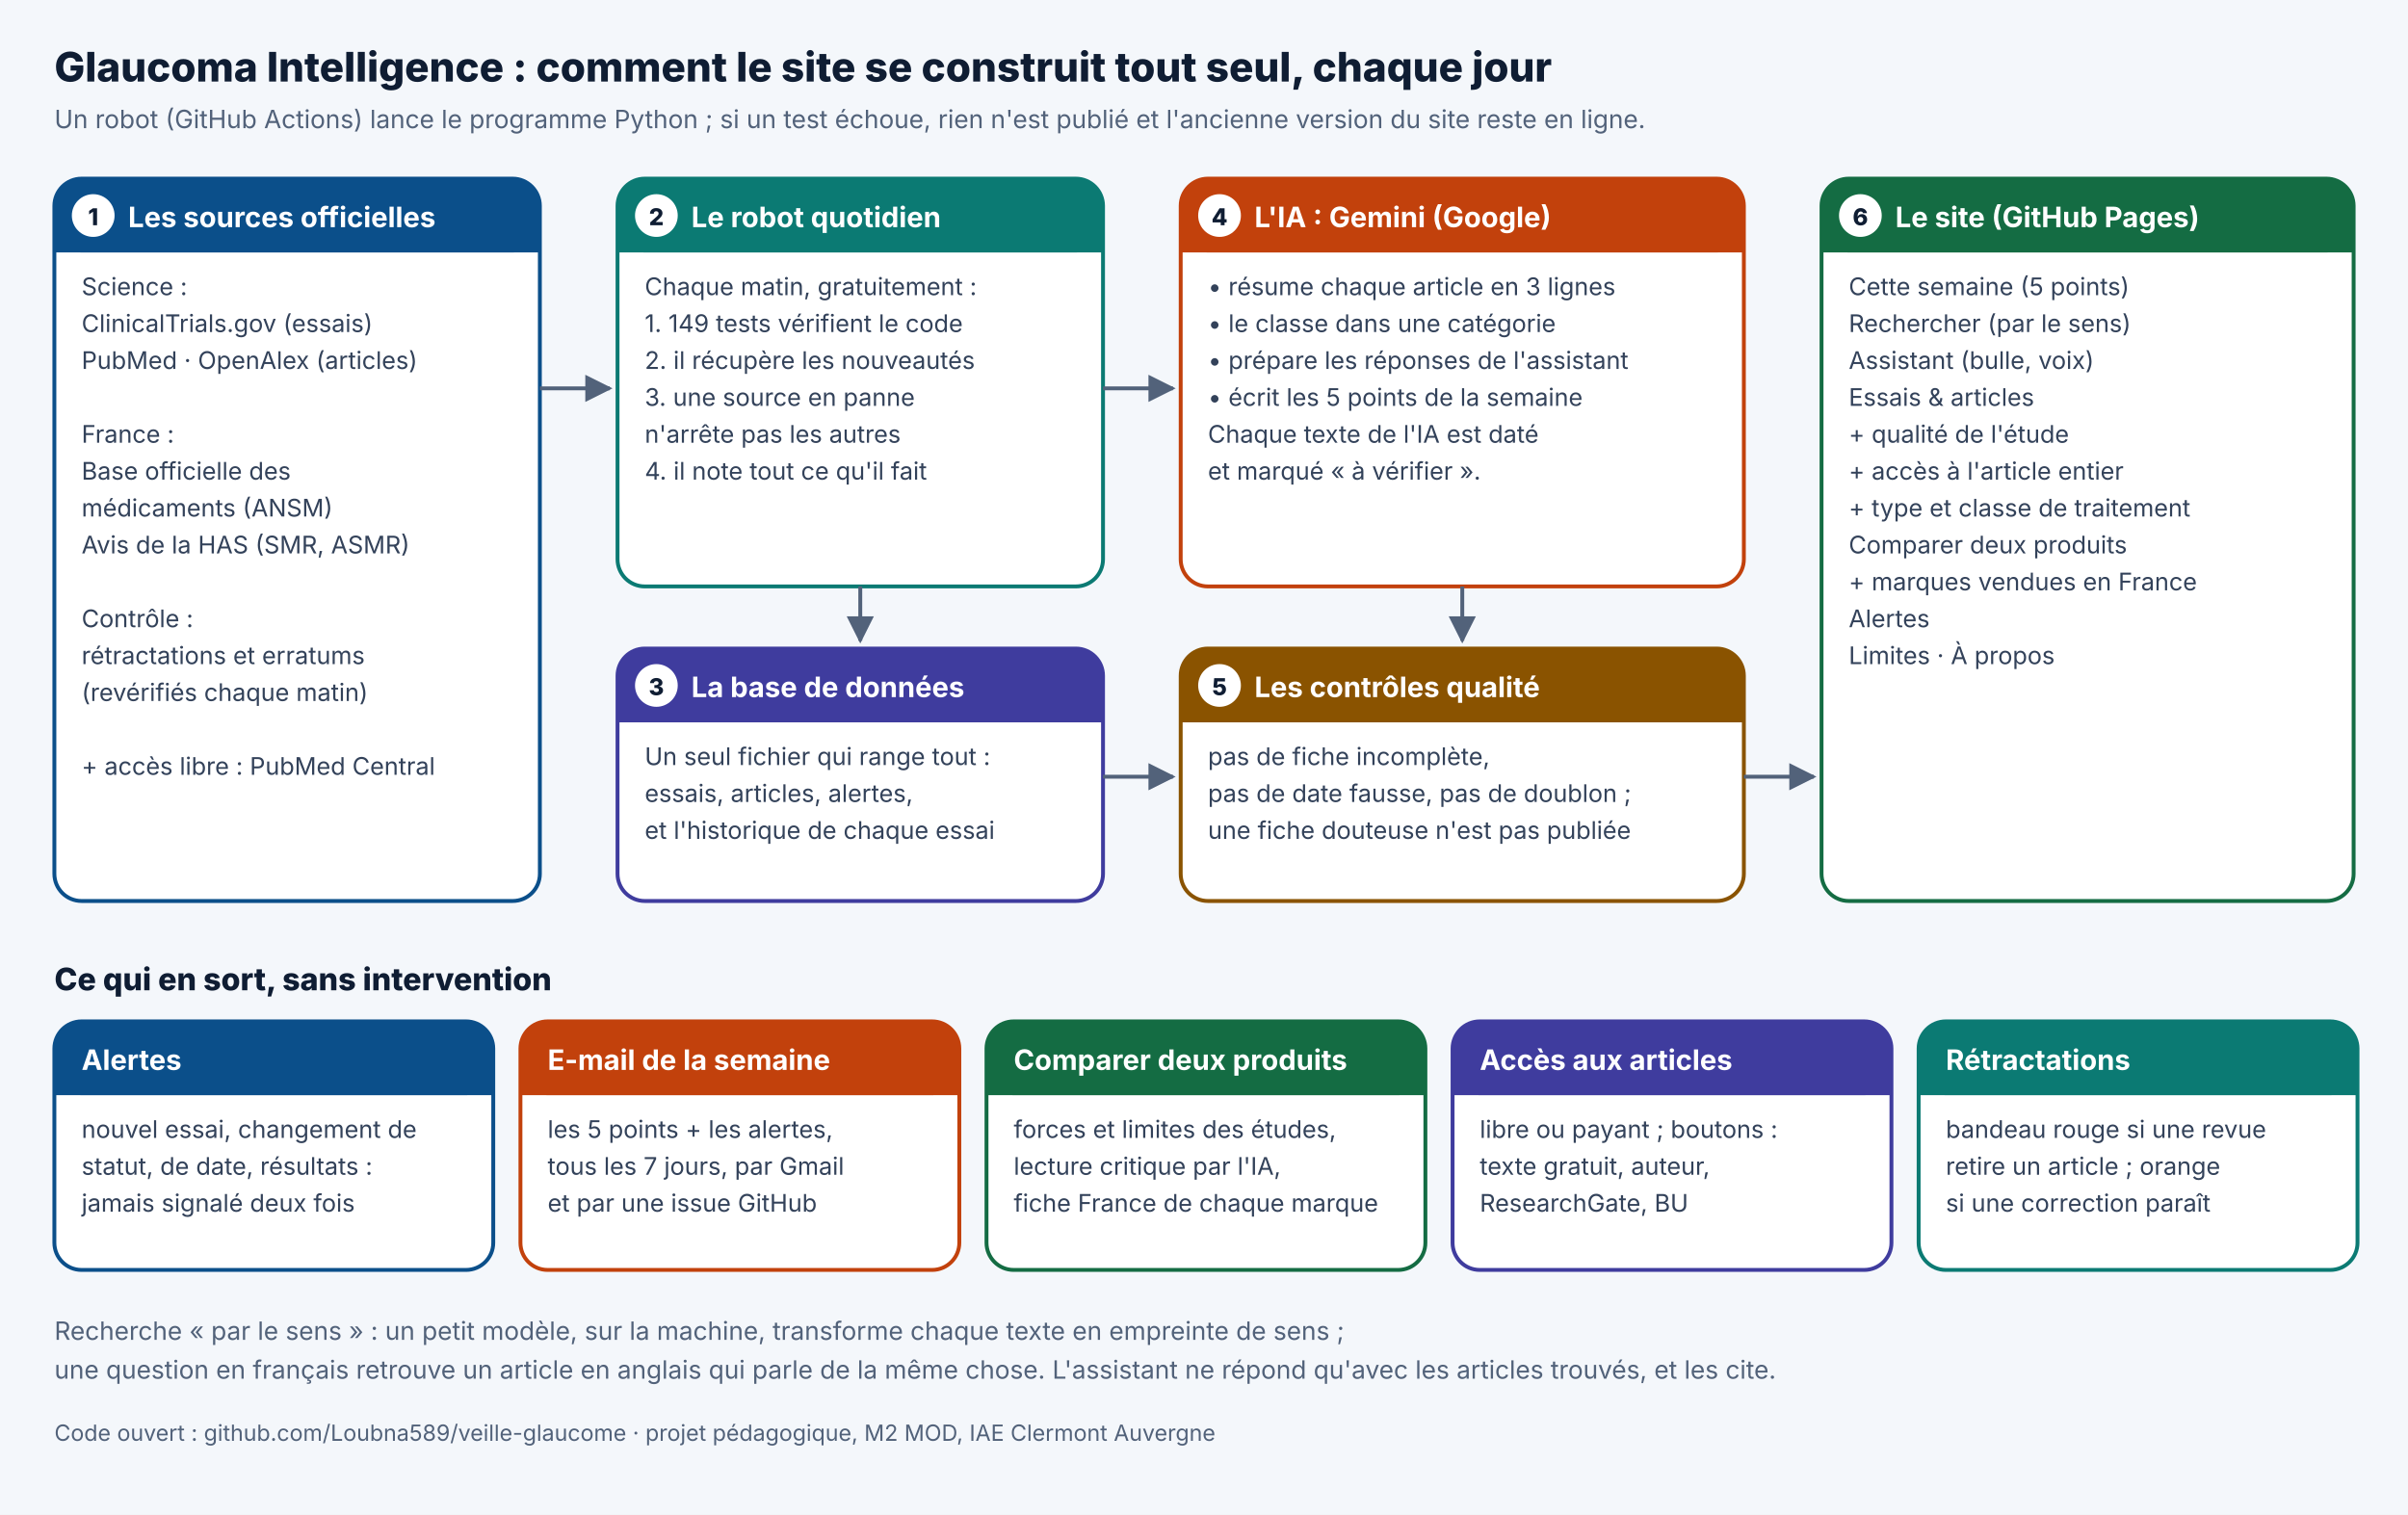
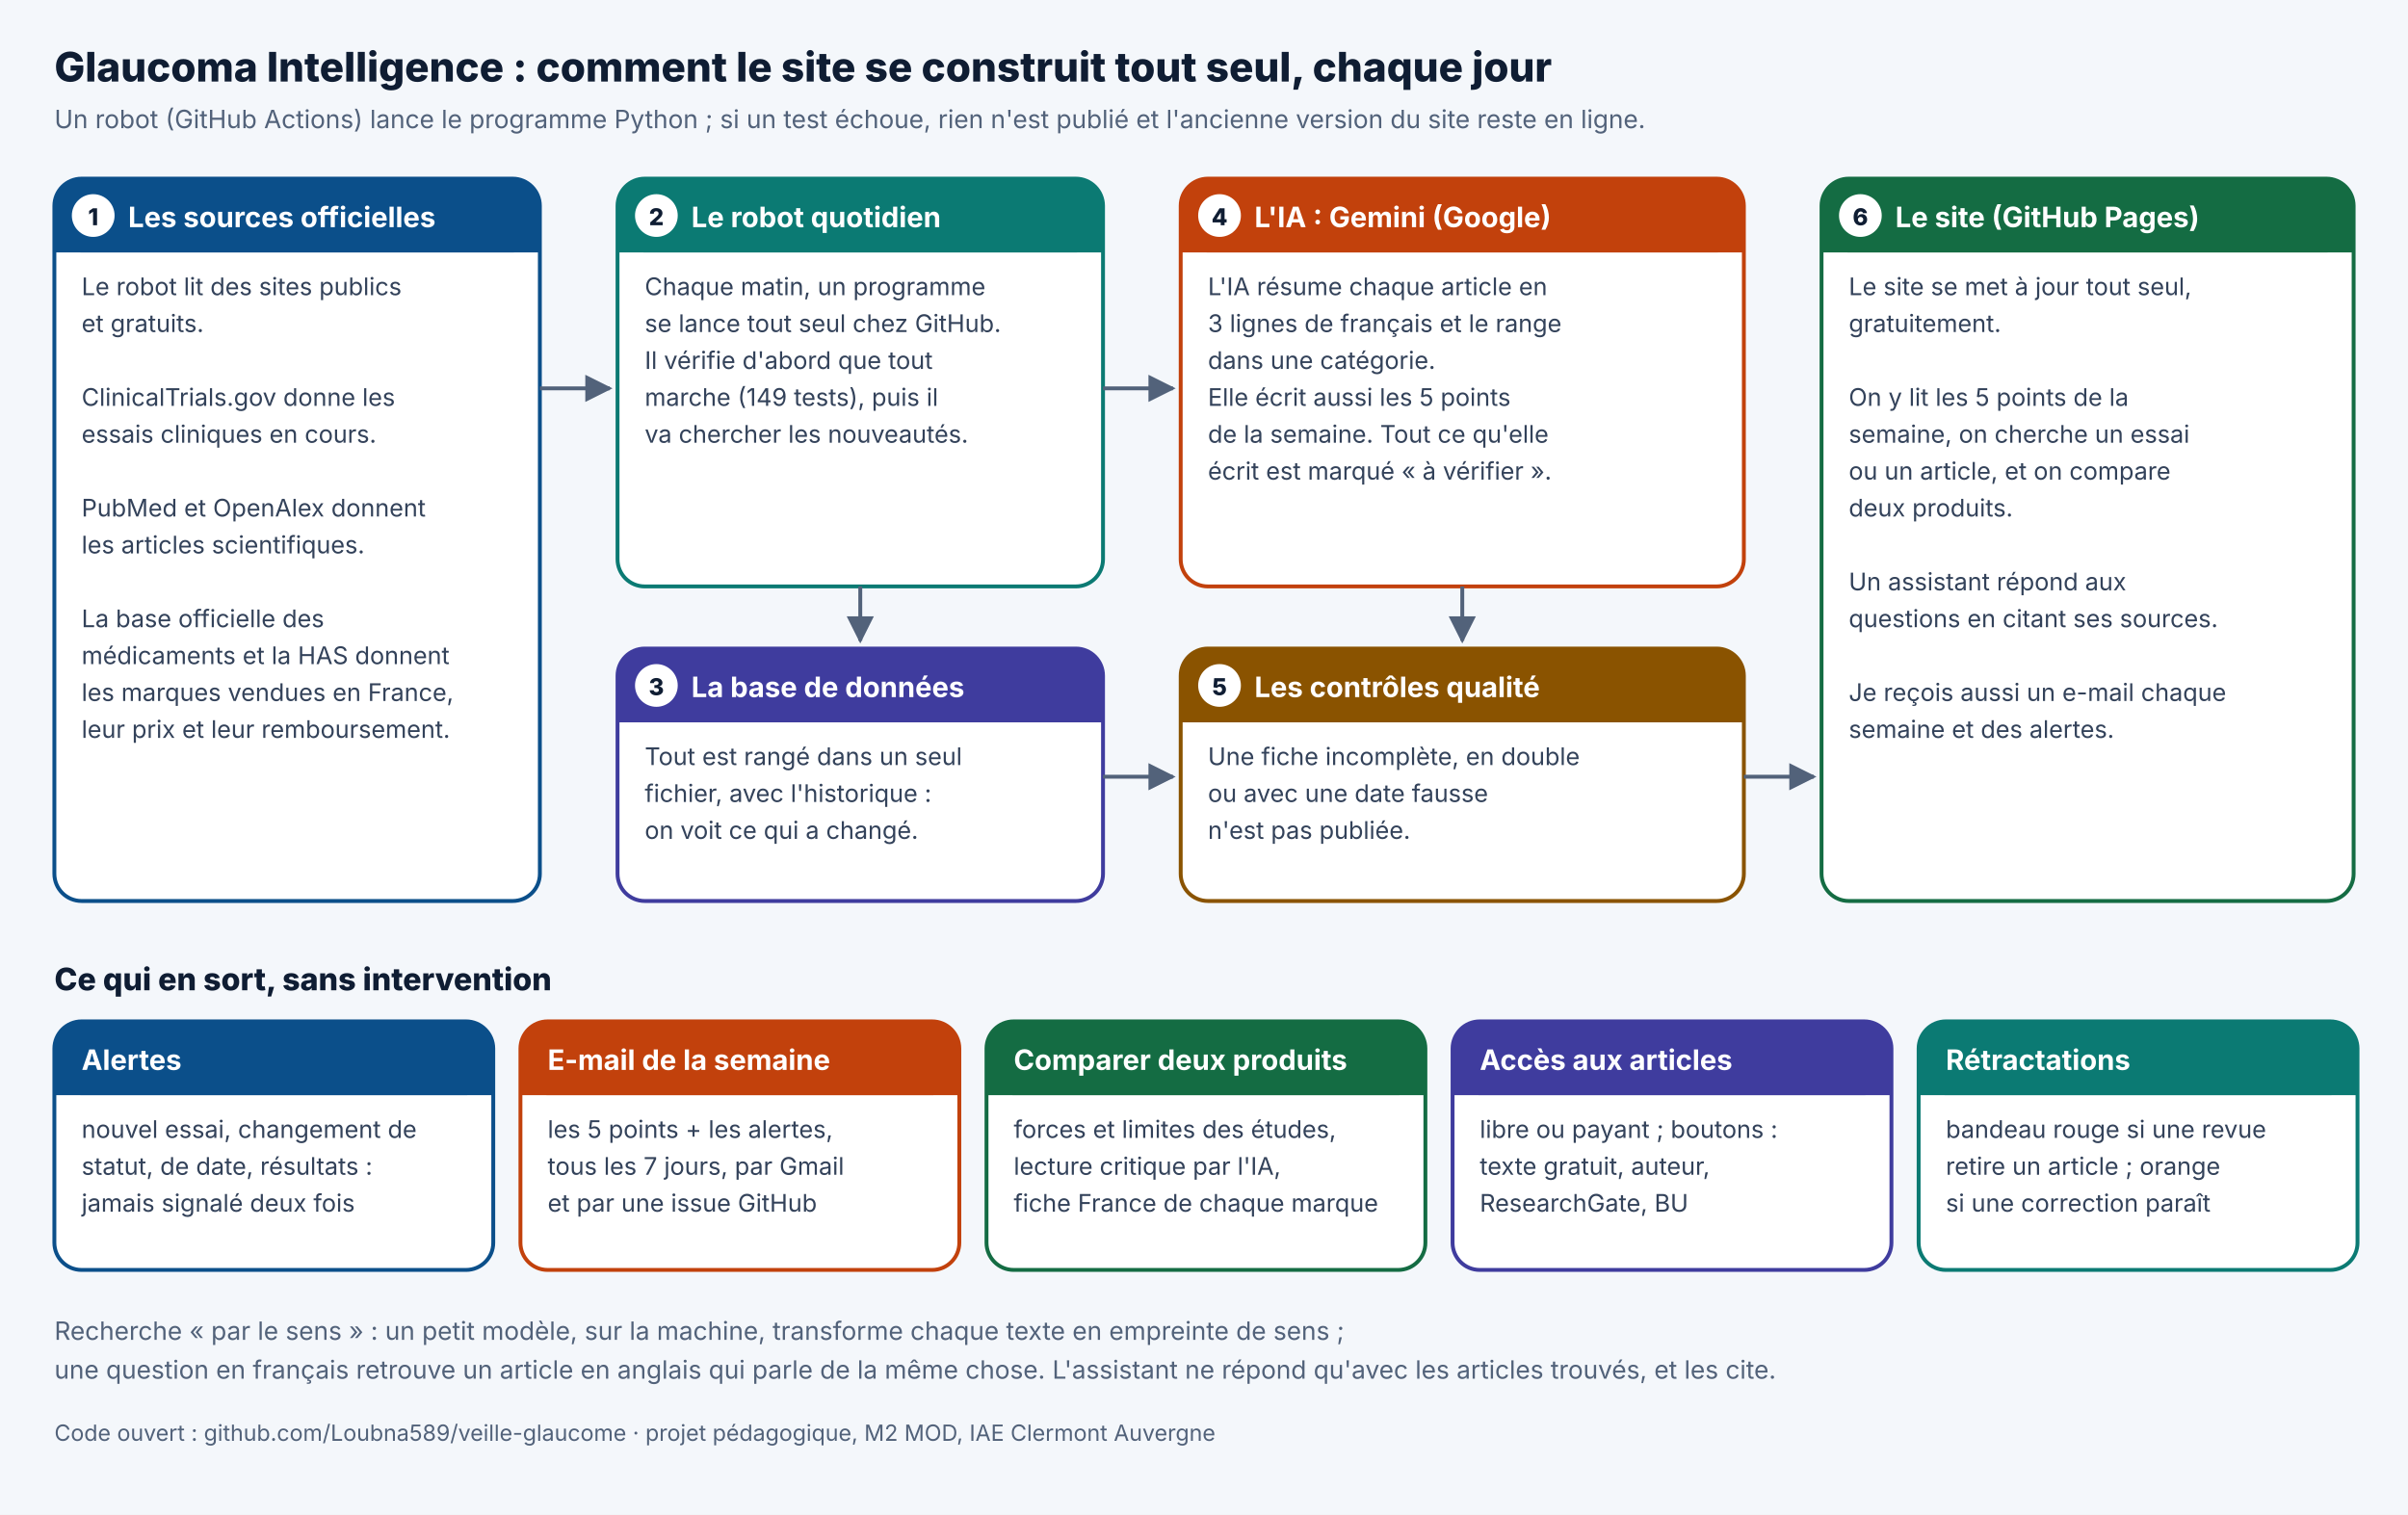
<svg xmlns="http://www.w3.org/2000/svg" viewBox="0 0 1240 780" font-family="Inter, Segoe UI, system-ui, sans-serif" role="img" aria-labelledby="t d">
  <defs>
    <marker id="f" viewBox="0 0 10 10" refX="9" refY="5" markerWidth="7" markerHeight="7" orient="auto-start-reverse">
      <path d="M0,0 L10,5 L0,10 z" fill="#52627a" />
    </marker>
    <style>.h1{font-size:21px;font-weight:800;fill:#0f1d33}.h2{font-size:16px;font-weight:800;fill:#0f1d33}.sous{font-size:13px;fill:#52627a}.mini{font-size:11.5px;fill:#52627a}
.ttl{font-size:14.5px;font-weight:700;fill:#fff}.num{font-size:12px;font-weight:800;fill:#0f1d33}.txt{font-size:12.5px;fill:#33425a}.gras{font-size:12.5px;font-weight:700;fill:#0f1d33}
.fl{stroke:#52627a;stroke-width:2;fill:none;marker-end:url(#f)}</style>
  </defs>
  <rect width="1240" height="780" fill="#f4f7fb" />
  <text x="28" y="42" class="h1" text-anchor="start">Glaucoma Intelligence : comment le site se construit tout seul, chaque jour</text>
  <text x="28" y="66" class="sous" text-anchor="start">Un robot (GitHub Actions) lance le programme Python ; si un test échoue, rien n'est publié et l'ancienne version du site reste en ligne.</text>
  <rect x="28" y="92" width="250" height="372" rx="14" fill="#ffffff" stroke="#0b4f8a" stroke-width="2" />
  <rect x="28" y="92" width="250" height="38" rx="14" fill="#0b4f8a" />
  <rect x="28" y="116" width="250" height="14" fill="#0b4f8a" />
  <circle cx="48" cy="111" r="11" fill="#fff" />
  <text x="48" y="116" class="num" text-anchor="middle">1</text>
  <text x="66" y="117" class="ttl" text-anchor="start">Les sources officielles</text>
-   <text x="42" y="152" class="txt" text-anchor="start">Science :</text>
-   <text x="42" y="171" class="txt" text-anchor="start">ClinicalTrials.gov (essais)</text>
-   <text x="42" y="190" class="txt" text-anchor="start">PubMed · OpenAlex (articles)</text>
-   <text x="42" y="209" class="txt" text-anchor="start" />
-   <text x="42" y="228" class="txt" text-anchor="start">France :</text>
-   <text x="42" y="247" class="txt" text-anchor="start">Base officielle des</text>
-   <text x="42" y="266" class="txt" text-anchor="start">médicaments (ANSM)</text>
-   <text x="42" y="285" class="txt" text-anchor="start">Avis de la HAS (SMR, ASMR)</text>
+   <text x="42" y="152" class="txt" text-anchor="start">Le robot lit des sites publics</text>
+   <text x="42" y="171" class="txt" text-anchor="start">et gratuits.</text>
+   <text x="42" y="190" class="txt" text-anchor="start" />
+   <text x="42" y="209" class="txt" text-anchor="start">ClinicalTrials.gov donne les</text>
+   <text x="42" y="228" class="txt" text-anchor="start">essais cliniques en cours.</text>
+   <text x="42" y="247" class="txt" text-anchor="start" />
+   <text x="42" y="266" class="txt" text-anchor="start">PubMed et OpenAlex donnent</text>
+   <text x="42" y="285" class="txt" text-anchor="start">les articles scientifiques.</text>
  <text x="42" y="304" class="txt" text-anchor="start" />
-   <text x="42" y="323" class="txt" text-anchor="start">Contrôle :</text>
-   <text x="42" y="342" class="txt" text-anchor="start">rétractations et erratums</text>
-   <text x="42" y="361" class="txt" text-anchor="start">(revérifiés chaque matin)</text>
-   <text x="42" y="380" class="txt" text-anchor="start" />
-   <text x="42" y="399" class="txt" text-anchor="start">+ accès libre : PubMed Central</text>
+   <text x="42" y="323" class="txt" text-anchor="start">La base officielle des</text>
+   <text x="42" y="342" class="txt" text-anchor="start">médicaments et la HAS donnent</text>
+   <text x="42" y="361" class="txt" text-anchor="start">les marques vendues en France,</text>
+   <text x="42" y="380" class="txt" text-anchor="start">leur prix et leur remboursement.</text>
  <rect x="318" y="92" width="250" height="210" rx="14" fill="#ffffff" stroke="#0b7a73" stroke-width="2" />
  <rect x="318" y="92" width="250" height="38" rx="14" fill="#0b7a73" />
  <rect x="318" y="116" width="250" height="14" fill="#0b7a73" />
  <circle cx="338" cy="111" r="11" fill="#fff" />
  <text x="338" y="116" class="num" text-anchor="middle">2</text>
  <text x="356" y="117" class="ttl" text-anchor="start">Le robot quotidien</text>
-   <text x="332" y="152" class="txt" text-anchor="start">Chaque matin, gratuitement :</text>
-   <text x="332" y="171" class="txt" text-anchor="start">1. 149 tests vérifient le code</text>
-   <text x="332" y="190" class="txt" text-anchor="start">2. il récupère les nouveautés</text>
-   <text x="332" y="209" class="txt" text-anchor="start">3. une source en panne</text>
-   <text x="332" y="228" class="txt" text-anchor="start">    n'arrête pas les autres</text>
-   <text x="332" y="247" class="txt" text-anchor="start">4. il note tout ce qu'il fait</text>
+   <text x="332" y="152" class="txt" text-anchor="start">Chaque matin, un programme</text>
+   <text x="332" y="171" class="txt" text-anchor="start">se lance tout seul chez GitHub.</text>
+   <text x="332" y="190" class="txt" text-anchor="start">Il vérifie d'abord que tout</text>
+   <text x="332" y="209" class="txt" text-anchor="start">marche (149 tests), puis il</text>
+   <text x="332" y="228" class="txt" text-anchor="start">va chercher les nouveautés.</text>
  <rect x="318" y="334" width="250" height="130" rx="14" fill="#ffffff" stroke="#3f3c9e" stroke-width="2" />
  <rect x="318" y="334" width="250" height="38" rx="14" fill="#3f3c9e" />
  <rect x="318" y="358" width="250" height="14" fill="#3f3c9e" />
  <circle cx="338" cy="353" r="11" fill="#fff" />
  <text x="338" y="358" class="num" text-anchor="middle">3</text>
  <text x="356" y="359" class="ttl" text-anchor="start">La base de données</text>
-   <text x="332" y="394" class="txt" text-anchor="start">Un seul fichier qui range tout :</text>
-   <text x="332" y="413" class="txt" text-anchor="start">essais, articles, alertes,</text>
-   <text x="332" y="432" class="txt" text-anchor="start">et l'historique de chaque essai</text>
+   <text x="332" y="394" class="txt" text-anchor="start">Tout est rangé dans un seul</text>
+   <text x="332" y="413" class="txt" text-anchor="start">fichier, avec l'historique :</text>
+   <text x="332" y="432" class="txt" text-anchor="start">on voit ce qui a changé.</text>
  <rect x="608" y="92" width="290" height="210" rx="14" fill="#ffffff" stroke="#c2410c" stroke-width="2" />
  <rect x="608" y="92" width="290" height="38" rx="14" fill="#c2410c" />
  <rect x="608" y="116" width="290" height="14" fill="#c2410c" />
  <circle cx="628" cy="111" r="11" fill="#fff" />
  <text x="628" y="116" class="num" text-anchor="middle">4</text>
  <text x="646" y="117" class="ttl" text-anchor="start">L'IA : Gemini (Google)</text>
-   <text x="622" y="152" class="txt" text-anchor="start">• résume chaque article en 3 lignes</text>
-   <text x="622" y="171" class="txt" text-anchor="start">• le classe dans une catégorie</text>
-   <text x="622" y="190" class="txt" text-anchor="start">• prépare les réponses de l'assistant</text>
-   <text x="622" y="209" class="txt" text-anchor="start">• écrit les 5 points de la semaine</text>
-   <text x="622" y="228" class="txt" text-anchor="start">Chaque texte de l'IA est daté</text>
-   <text x="622" y="247" class="txt" text-anchor="start">et marqué « à vérifier ».</text>
+   <text x="622" y="152" class="txt" text-anchor="start">L'IA résume chaque article en</text>
+   <text x="622" y="171" class="txt" text-anchor="start">3 lignes de français et le range</text>
+   <text x="622" y="190" class="txt" text-anchor="start">dans une catégorie.</text>
+   <text x="622" y="209" class="txt" text-anchor="start">Elle écrit aussi les 5 points</text>
+   <text x="622" y="228" class="txt" text-anchor="start">de la semaine. Tout ce qu'elle</text>
+   <text x="622" y="247" class="txt" text-anchor="start">écrit est marqué « à vérifier ».</text>
  <rect x="608" y="334" width="290" height="130" rx="14" fill="#ffffff" stroke="#8a5300" stroke-width="2" />
  <rect x="608" y="334" width="290" height="38" rx="14" fill="#8a5300" />
  <rect x="608" y="358" width="290" height="14" fill="#8a5300" />
  <circle cx="628" cy="353" r="11" fill="#fff" />
  <text x="628" y="358" class="num" text-anchor="middle">5</text>
  <text x="646" y="359" class="ttl" text-anchor="start">Les contrôles qualité</text>
-   <text x="622" y="394" class="txt" text-anchor="start">pas de fiche incomplète,</text>
-   <text x="622" y="413" class="txt" text-anchor="start">pas de date fausse, pas de doublon ;</text>
-   <text x="622" y="432" class="txt" text-anchor="start">une fiche douteuse n'est pas publiée</text>
+   <text x="622" y="394" class="txt" text-anchor="start">Une fiche incomplète, en double</text>
+   <text x="622" y="413" class="txt" text-anchor="start">ou avec une date fausse</text>
+   <text x="622" y="432" class="txt" text-anchor="start">n'est pas publiée.</text>
  <rect x="938" y="92" width="274" height="372" rx="14" fill="#ffffff" stroke="#146c43" stroke-width="2" />
  <rect x="938" y="92" width="274" height="38" rx="14" fill="#146c43" />
  <rect x="938" y="116" width="274" height="14" fill="#146c43" />
  <circle cx="958" cy="111" r="11" fill="#fff" />
  <text x="958" y="116" class="num" text-anchor="middle">6</text>
  <text x="976" y="117" class="ttl" text-anchor="start">Le site (GitHub Pages)</text>
-   <text x="952" y="152" class="txt" text-anchor="start">Cette semaine (5 points)</text>
-   <text x="952" y="171" class="txt" text-anchor="start">Rechercher (par le sens)</text>
-   <text x="952" y="190" class="txt" text-anchor="start">Assistant (bulle, voix)</text>
-   <text x="952" y="209" class="txt" text-anchor="start">Essais &amp; articles</text>
-   <text x="952" y="228" class="txt" text-anchor="start">  + qualité de l'étude</text>
-   <text x="952" y="247" class="txt" text-anchor="start">  + accès à l'article entier</text>
-   <text x="952" y="266" class="txt" text-anchor="start">  + type et classe de traitement</text>
-   <text x="952" y="285" class="txt" text-anchor="start">Comparer deux produits</text>
-   <text x="952" y="304" class="txt" text-anchor="start">  + marques vendues en France</text>
-   <text x="952" y="323" class="txt" text-anchor="start">Alertes</text>
-   <text x="952" y="342" class="txt" text-anchor="start">Limites · À propos</text>
+   <text x="952" y="152" class="txt" text-anchor="start">Le site se met à jour tout seul,</text>
+   <text x="952" y="171" class="txt" text-anchor="start">gratuitement.</text>
+   <text x="952" y="190" class="txt" text-anchor="start" />
+   <text x="952" y="209" class="txt" text-anchor="start">On y lit les 5 points de la</text>
+   <text x="952" y="228" class="txt" text-anchor="start">semaine, on cherche un essai</text>
+   <text x="952" y="247" class="txt" text-anchor="start">ou un article, et on compare</text>
+   <text x="952" y="266" class="txt" text-anchor="start">deux produits.</text>
+   <text x="952" y="285" class="txt" text-anchor="start" />
+   <text x="952" y="304" class="txt" text-anchor="start">Un assistant répond aux</text>
+   <text x="952" y="323" class="txt" text-anchor="start">questions en citant ses sources.</text>
+   <text x="952" y="342" class="txt" text-anchor="start" />
+   <text x="952" y="361" class="txt" text-anchor="start">Je reçois aussi un e-mail chaque</text>
+   <text x="952" y="380" class="txt" text-anchor="start">semaine et des alertes.</text>
  <path d="M278,200 L314,200" class="fl" />
  <path d="M443,302 L443,330" class="fl" />
  <path d="M568,200 L604,200" class="fl" />
  <path d="M568,400 L604,400" class="fl" />
  <path d="M753,302 L753,330" class="fl" />
  <path d="M898,400 L934,400" class="fl" />
  <text x="28" y="510" class="h2" text-anchor="start">Ce qui en sort, sans intervention</text>
  <rect x="28" y="526" width="226" height="128" rx="14" fill="#ffffff" stroke="#0b4f8a" stroke-width="2" />
  <rect x="28" y="526" width="226" height="38" rx="14" fill="#0b4f8a" />
  <rect x="28" y="550" width="226" height="14" fill="#0b4f8a" />
  <text x="42" y="551" class="ttl" text-anchor="start">Alertes</text>
  <text x="42" y="586" class="txt" text-anchor="start">nouvel essai, changement de</text>
  <text x="42" y="605" class="txt" text-anchor="start">statut, de date, résultats :</text>
  <text x="42" y="624" class="txt" text-anchor="start">jamais signalé deux fois</text>
  <rect x="268" y="526" width="226" height="128" rx="14" fill="#ffffff" stroke="#c2410c" stroke-width="2" />
  <rect x="268" y="526" width="226" height="38" rx="14" fill="#c2410c" />
  <rect x="268" y="550" width="226" height="14" fill="#c2410c" />
  <text x="282" y="551" class="ttl" text-anchor="start">E-mail de la semaine</text>
  <text x="282" y="586" class="txt" text-anchor="start">les 5 points + les alertes,</text>
  <text x="282" y="605" class="txt" text-anchor="start">tous les 7 jours, par Gmail</text>
  <text x="282" y="624" class="txt" text-anchor="start">et par une issue GitHub</text>
  <rect x="508" y="526" width="226" height="128" rx="14" fill="#ffffff" stroke="#146c43" stroke-width="2" />
  <rect x="508" y="526" width="226" height="38" rx="14" fill="#146c43" />
  <rect x="508" y="550" width="226" height="14" fill="#146c43" />
  <text x="522" y="551" class="ttl" text-anchor="start">Comparer deux produits</text>
  <text x="522" y="586" class="txt" text-anchor="start">forces et limites des études,</text>
  <text x="522" y="605" class="txt" text-anchor="start">lecture critique par l'IA,</text>
  <text x="522" y="624" class="txt" text-anchor="start">fiche France de chaque marque</text>
  <rect x="748" y="526" width="226" height="128" rx="14" fill="#ffffff" stroke="#3f3c9e" stroke-width="2" />
  <rect x="748" y="526" width="226" height="38" rx="14" fill="#3f3c9e" />
  <rect x="748" y="550" width="226" height="14" fill="#3f3c9e" />
  <text x="762" y="551" class="ttl" text-anchor="start">Accès aux articles</text>
  <text x="762" y="586" class="txt" text-anchor="start">libre ou payant ; boutons :</text>
  <text x="762" y="605" class="txt" text-anchor="start">texte gratuit, auteur,</text>
  <text x="762" y="624" class="txt" text-anchor="start">ResearchGate, BU</text>
  <rect x="988" y="526" width="226" height="128" rx="14" fill="#ffffff" stroke="#0b7a73" stroke-width="2" />
  <rect x="988" y="526" width="226" height="38" rx="14" fill="#0b7a73" />
  <rect x="988" y="550" width="226" height="14" fill="#0b7a73" />
  <text x="1002" y="551" class="ttl" text-anchor="start">Rétractations</text>
  <text x="1002" y="586" class="txt" text-anchor="start">bandeau rouge si une revue</text>
  <text x="1002" y="605" class="txt" text-anchor="start">retire un article ; orange</text>
  <text x="1002" y="624" class="txt" text-anchor="start">si une correction paraît</text>
  <text x="28" y="690" class="sous" text-anchor="start">Recherche « par le sens » : un petit modèle, sur la machine, transforme chaque texte en empreinte de sens ;</text>
  <text x="28" y="710" class="sous" text-anchor="start">une question en français retrouve un article en anglais qui parle de la même chose. L'assistant ne répond qu'avec les articles trouvés, et les cite.</text>
  <text x="28" y="742" class="mini" text-anchor="start">Code ouvert : github.com/Loubna589/veille-glaucome · projet pédagogique, M2 MOD, IAE Clermont Auvergne</text>
</svg>
